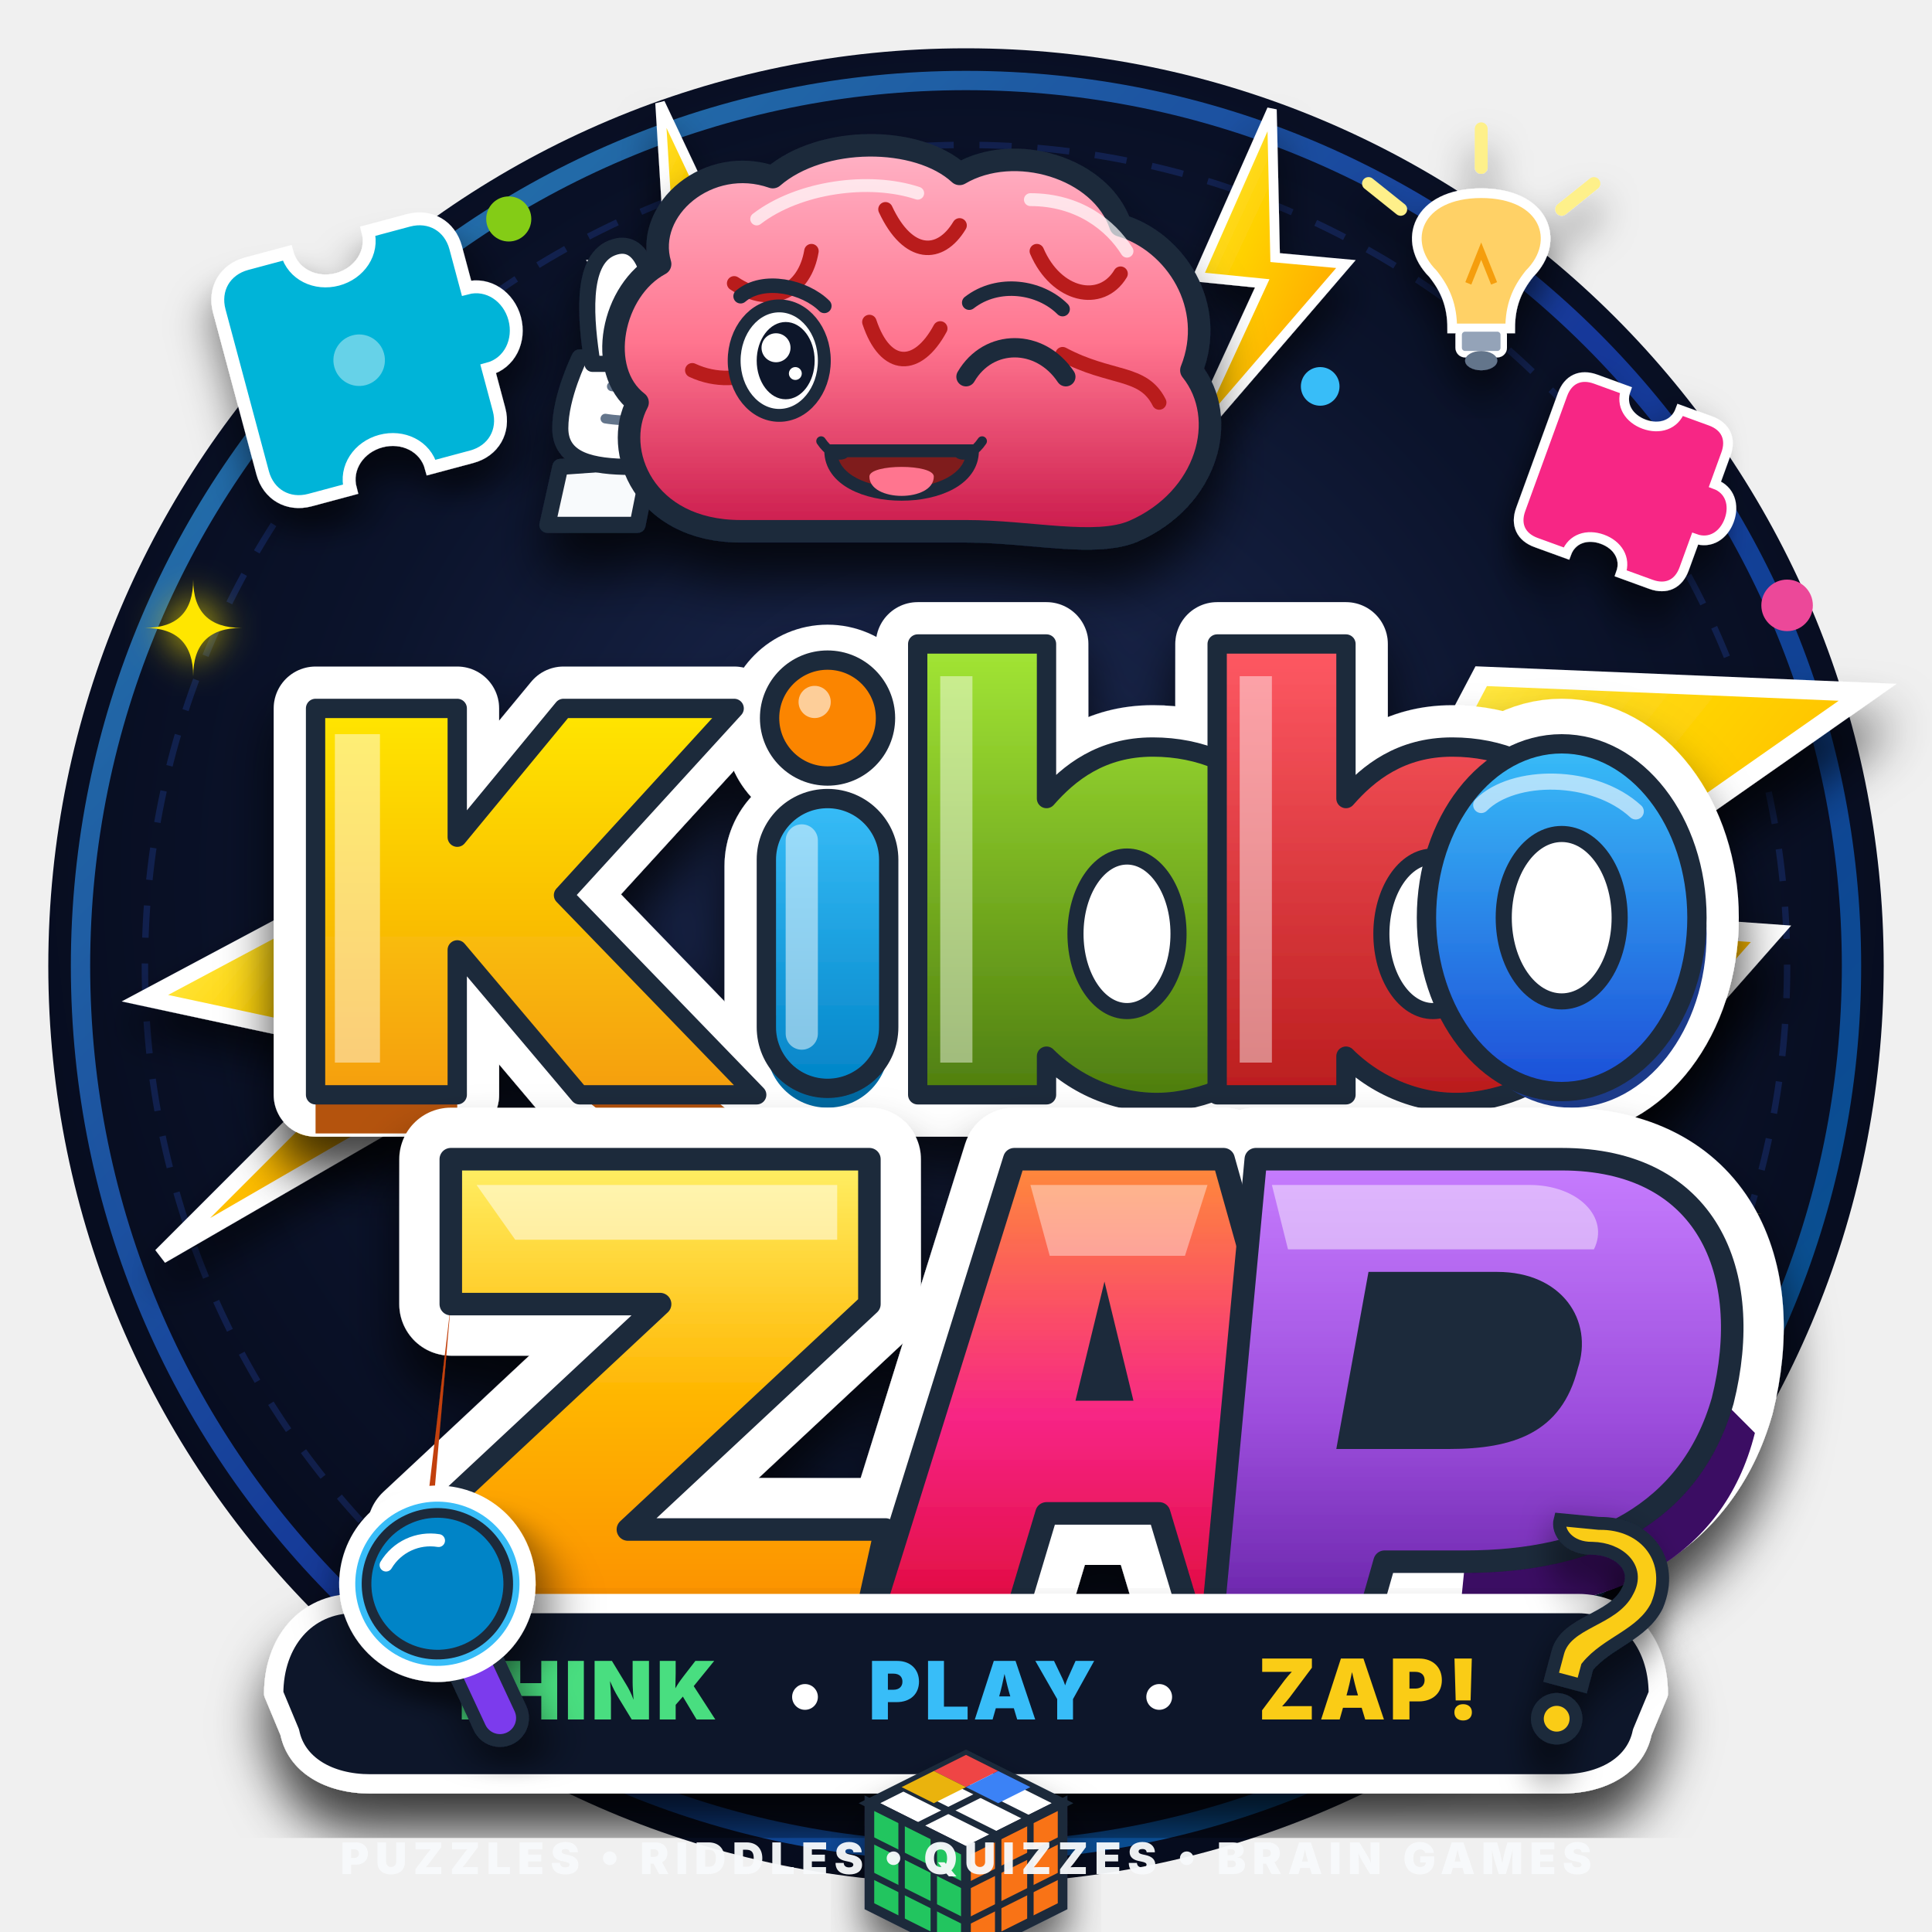
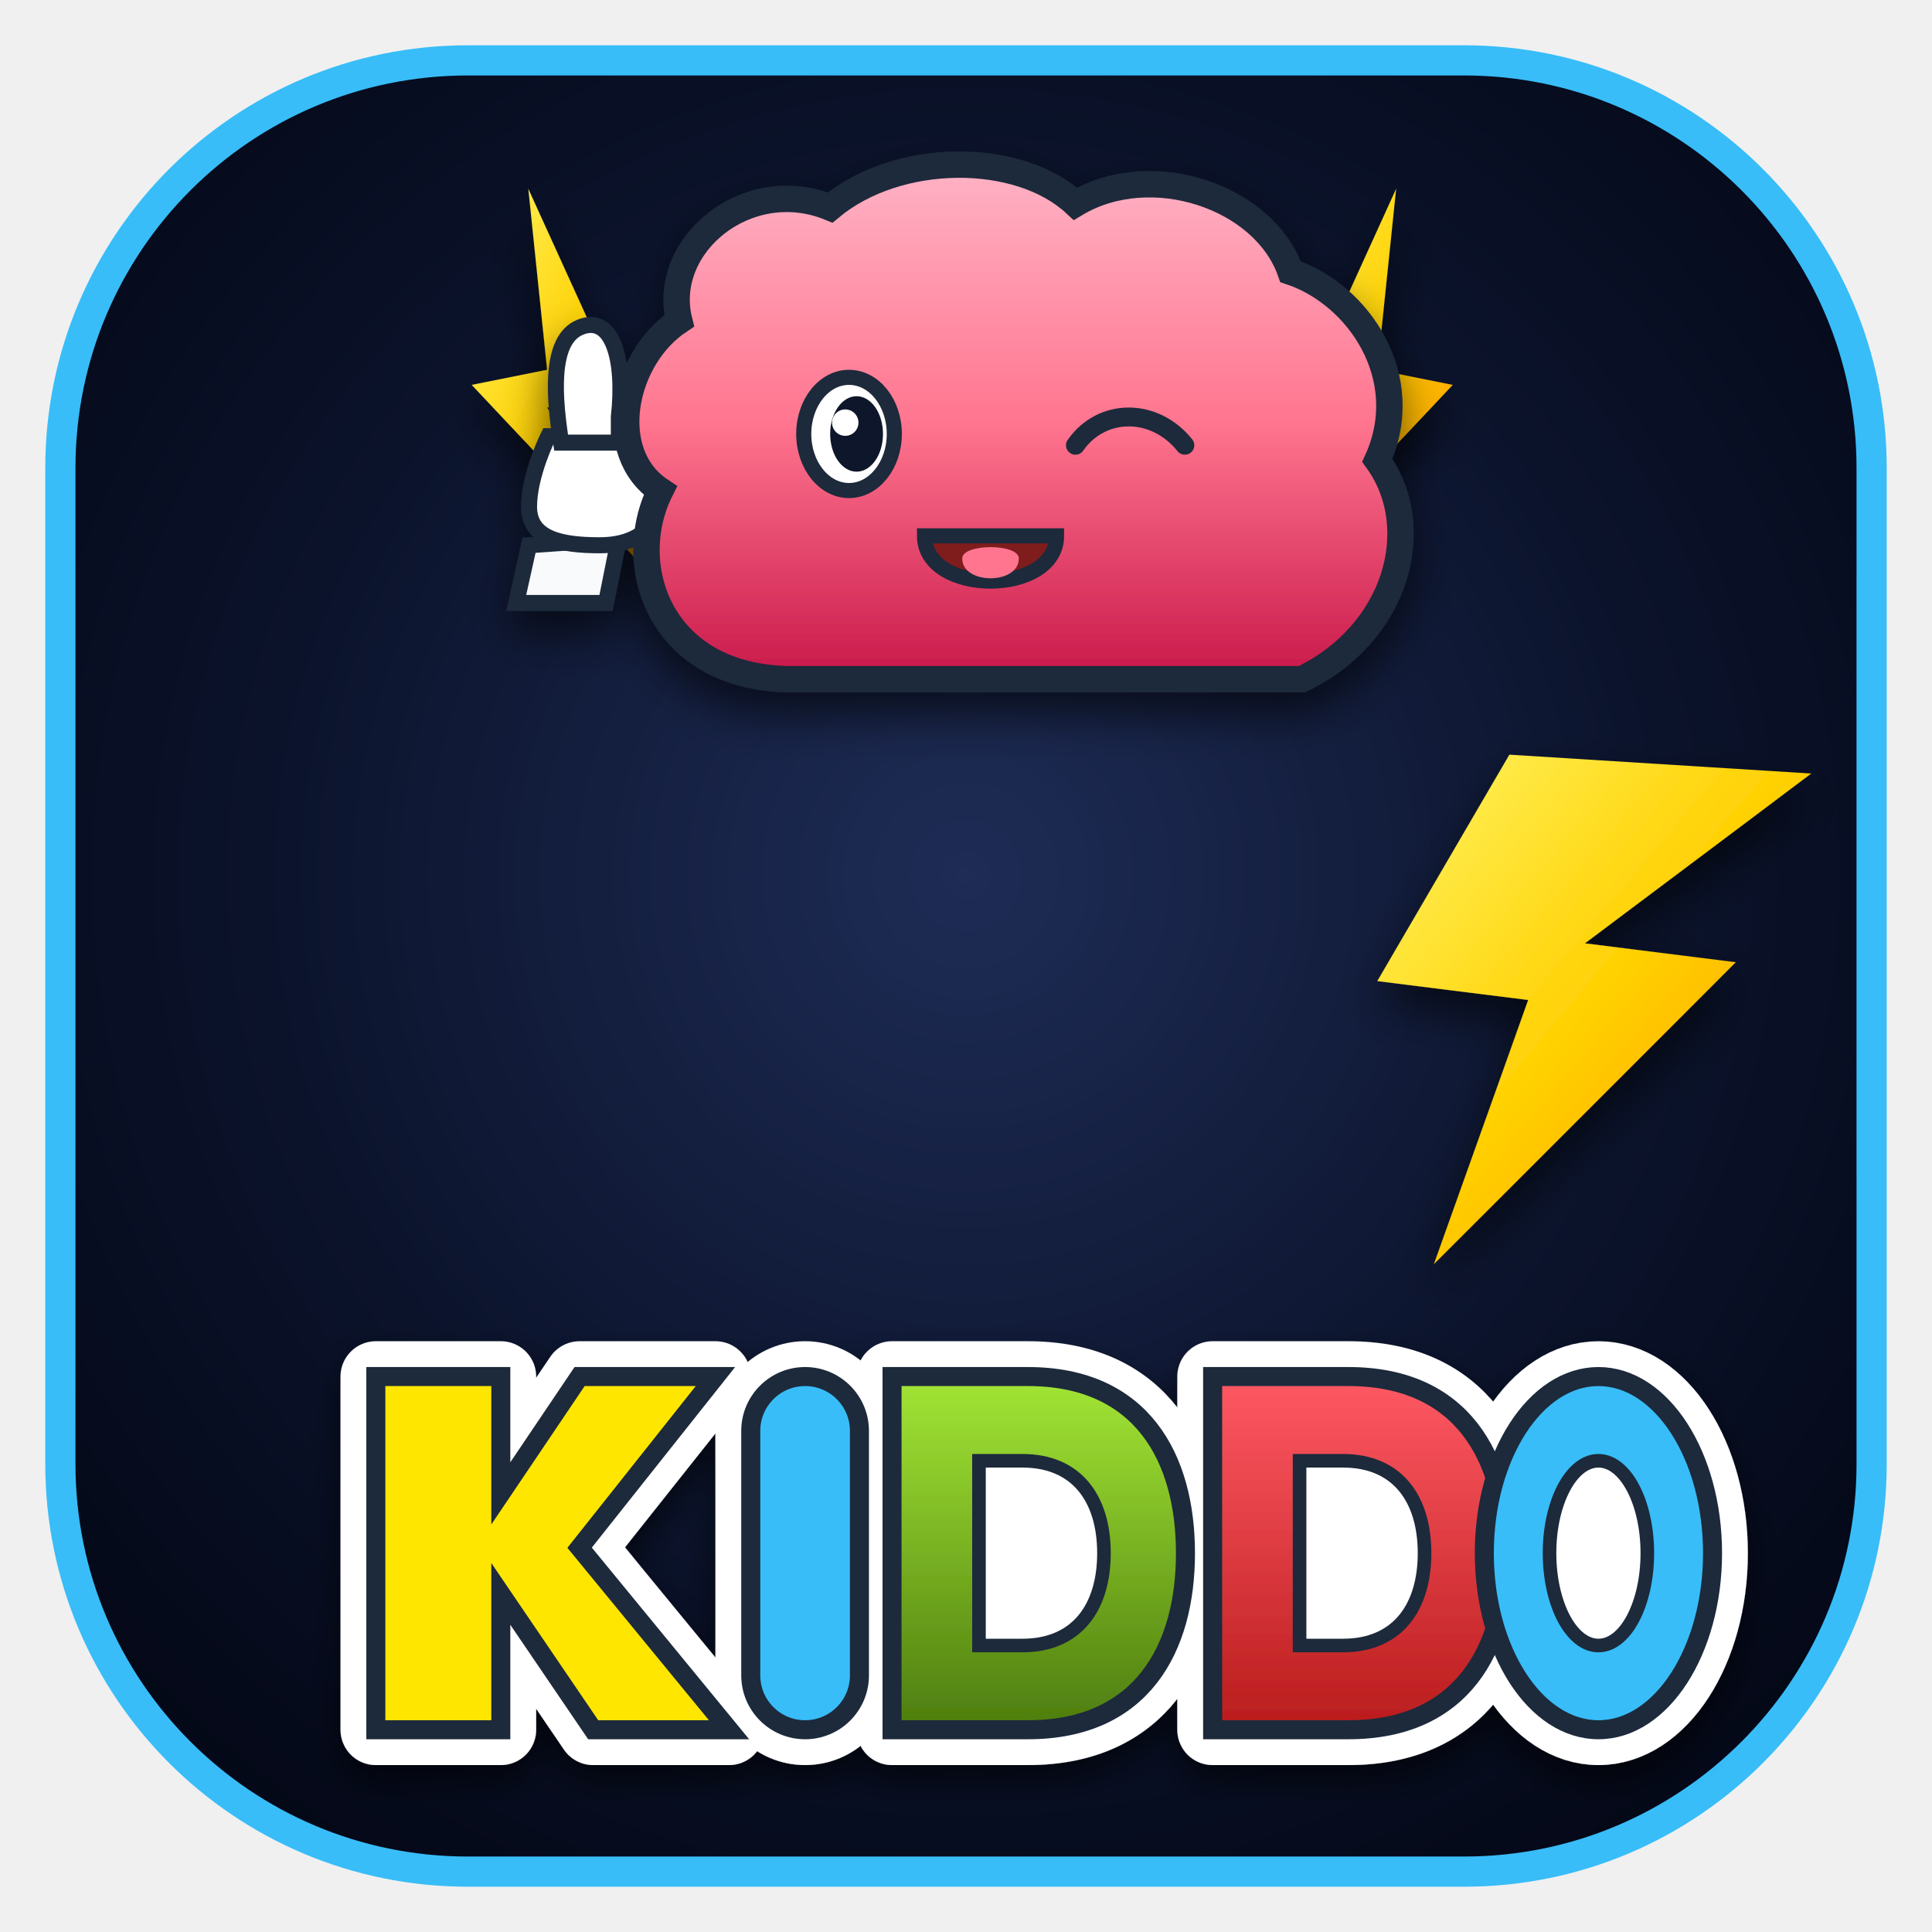
- <svg xmlns="http://www.w3.org/2000/svg" viewBox="0 0 600 600" width="100%" height="100%">
+ <svg xmlns="http://www.w3.org/2000/svg" viewBox="0 0 512 512" width="100%" height="100%">
  <defs>
-     <radialGradient id="bgGrad" cx="50%" cy="45%" r="65%">
+     <radialGradient id="iconBg" cx="50%" cy="45%" r="65%">
      <stop offset="0%" stop-color="#1e2c56" />
-       <stop offset="55%" stop-color="#0b132b" />
+       <stop offset="60%" stop-color="#0b132b" />
      <stop offset="100%" stop-color="#040817" />
    </radialGradient>
-     <linearGradient id="ringGrad" x1="0%" y1="0%" x2="100%" y2="100%">
-       <stop offset="0%" stop-color="#38bdf8" />
-       <stop offset="50%" stop-color="#1d4ed8" />
-       <stop offset="100%" stop-color="#0284c7" />
-     </linearGradient>
-     <linearGradient id="brainGrad" x1="0%" y1="0%" x2="0%" y2="100%">
+     <linearGradient id="brainGradIcon" x1="0%" y1="0%" x2="0%" y2="100%">
      <stop offset="0%" stop-color="#ffb3c6" />
      <stop offset="50%" stop-color="#ff758f" />
      <stop offset="100%" stop-color="#c9184a" />
    </linearGradient>
-     <linearGradient id="lightningGrad" x1="0%" y1="0%" x2="100%" y2="100%">
+     <linearGradient id="boltGradIcon" x1="0%" y1="0%" x2="100%" y2="100%">
      <stop offset="0%" stop-color="#fff566" />
-       <stop offset="40%" stop-color="#ffd000" />
+       <stop offset="50%" stop-color="#ffd000" />
      <stop offset="100%" stop-color="#ff9100" />
    </linearGradient>
-     <linearGradient id="kGrad" x1="0%" y1="0%" x2="0%" y2="100%">
-       <stop offset="0%" stop-color="#ffe600" />
-       <stop offset="100%" stop-color="#f59e0b" />
+     <linearGradient id="zapYellowIcon" x1="0%" y1="0%" x2="0%" y2="100%">
+       <stop offset="0%" stop-color="#fff066" />
+       <stop offset="100%" stop-color="#fb8500" />
    </linearGradient>
-     <linearGradient id="iGrad" x1="0%" y1="0%" x2="0%" y2="100%">
-       <stop offset="0%" stop-color="#38bdf8" />
-       <stop offset="100%" stop-color="#0284c7" />
-     </linearGradient>
-     <linearGradient id="d1Grad" x1="0%" y1="0%" x2="0%" y2="100%">
+     <linearGradient id="d1GradIcon" x1="0%" y1="0%" x2="0%" y2="100%">
      <stop offset="0%" stop-color="#a3e635" />
      <stop offset="100%" stop-color="#4d7c0f" />
    </linearGradient>
-     <linearGradient id="d2Grad" x1="0%" y1="0%" x2="0%" y2="100%">
+     <linearGradient id="d2GradIcon" x1="0%" y1="0%" x2="0%" y2="100%">
      <stop offset="0%" stop-color="#ff5964" />
      <stop offset="100%" stop-color="#b91c1c" />
    </linearGradient>
-     <linearGradient id="oGrad" x1="0%" y1="0%" x2="0%" y2="100%">
-       <stop offset="0%" stop-color="#38bdf8" />
-       <stop offset="100%" stop-color="#1d4ed8" />
-     </linearGradient>
-     <linearGradient id="zapZ" x1="0%" y1="0%" x2="0%" y2="100%">
-       <stop offset="0%" stop-color="#fff066" />
-       <stop offset="45%" stop-color="#ffb703" />
-       <stop offset="100%" stop-color="#fb8500" />
-     </linearGradient>
-     <linearGradient id="zapA" x1="0%" y1="0%" x2="0%" y2="100%">
-       <stop offset="0%" stop-color="#ff8c38" />
-       <stop offset="50%" stop-color="#f72585" />
-       <stop offset="100%" stop-color="#d90429" />
-     </linearGradient>
-     <linearGradient id="zapP" x1="0%" y1="0%" x2="0%" y2="100%">
-       <stop offset="0%" stop-color="#c77dff" />
-       <stop offset="50%" stop-color="#9d4edd" />
-       <stop offset="100%" stop-color="#5a189a" />
-     </linearGradient>
-     <filter id="glow" x="-20%" y="-20%" width="140%" height="140%">
-       <feGaussianBlur stdDeviation="6" result="blur" />
-       <feComposite in="SourceGraphic" in2="blur" operator="over" />
-     </filter>
-     <filter id="dropShadow" x="-20%" y="-20%" width="140%" height="140%">
-       <feDropShadow dx="0" dy="8" stdDeviation="6" flood-color="#000000" flood-opacity="0.6" />
-     </filter>
-     <filter id="heavyShadow" x="-30%" y="-30%" width="160%" height="160%">
-       <feDropShadow dx="0" dy="12" stdDeviation="8" flood-color="#000000" flood-opacity="0.75" />
+     <filter id="iconShadow" x="-20%" y="-20%" width="140%" height="140%">
+       <feDropShadow dx="0" dy="6" stdDeviation="6" flood-color="#000000" flood-opacity="0.6" />
    </filter>
  </defs>
-   <circle cx="300" cy="300" r="285" fill="url(#bgGrad)" />
-   <circle cx="300" cy="300" r="275" fill="none" stroke="url(#ringGrad)" stroke-width="6" opacity="0.65" />
-   <circle cx="300" cy="300" r="255" fill="none" stroke="#1e3a8a" stroke-width="2" stroke-dasharray="10 8" opacity="0.4" />
-   <g filter="url(#dropShadow)">
-     <polygon points="205,32 230,85 210,88 235,140 185,82 208,80" fill="url(#lightningGrad)" stroke="#ffffff" stroke-width="3" />
+   <rect x="16" y="16" width="480" height="480" rx="108" fill="url(#iconBg)" stroke="#38bdf8" stroke-width="8" />
+   <polygon points="140,50 165,105 145,108 175,155 125,102 145,98" fill="url(#boltGradIcon)" filter="url(#iconShadow)" />
+   <polygon points="370,50 345,105 365,108 335,155 385,102 365,98" fill="url(#boltGradIcon)" filter="url(#iconShadow)" />
+   <polygon points="400,200 480,205 420,250 460,255 380,335 405,265 365,260" fill="url(#boltGradIcon)" filter="url(#iconShadow)" />
+   <g id="icon-brain" filter="url(#iconShadow)">
+     <g transform="translate(130, 85) scale(0.85)">
+       <path d="M 12,70 L 40,68 L 36,88 L 8,88 Z" fill="#f8fafc" stroke="#1e293b" stroke-width="5" />
+       <path d="M 18,36 C 18,36 12,48 12,58 C 12,68 22,70 34,70 C 46,70 54,64 54,50 C 54,42 48,36 40,36 Z" fill="#ffffff" stroke="#1e293b" stroke-width="5" />
+       <path d="M 22,38 C 20,25 18,6 28,2 C 38,-2 42,12 40,30 L 40,38 Z" fill="#ffffff" stroke="#1e293b" stroke-width="5" />
+     </g>
+     <path d="M 210,180               C 175,180 165,150 175,130               C 160,120 165,95 180,85               C 175,65 198,46 220,55               C 238,40 270,40 285,54               C 305,42 335,52 342,72               C 360,78 375,100 365,122               C 378,140 370,168 345,180               Z" fill="url(#brainGradIcon)" stroke="#1e293b" stroke-width="7" />
+     <g transform="translate(225, 115)">
+       <ellipse cx="0" cy="0" rx="12" ry="15" fill="#ffffff" stroke="#1e293b" stroke-width="4" />
+       <ellipse cx="2" cy="0" rx="7" ry="10" fill="#0f172a" />
+       <circle cx="-1" cy="-3" r="3.5" fill="#ffffff" />
+     </g>
+     <path d="M 285,118 C 292,108 306,108 314,118" fill="none" stroke="#1e293b" stroke-width="5" stroke-linecap="round" />
+     <path d="M 245,142 C 245,158 280,158 280,142 Z" fill="#7f1d1d" stroke="#1e293b" stroke-width="4" />
+     <path d="M 255,148 C 255,144 270,144 270,148 C 270,155 255,155 255,148 Z" fill="#ff758f" />
  </g>
-   <g filter="url(#dropShadow)">
-     <polygon points="395,34 372,86 392,88 368,140 418,82 396,80" fill="url(#lightningGrad)" stroke="#ffffff" stroke-width="3" />
+   <g transform="translate(42, 210) scale(0.72)" filter="url(#iconShadow)">
+     <g stroke="#ffffff" stroke-width="26" stroke-linejoin="round" fill="#ffffff">
+       <path d="M 80,215 L 80,345 L 126,345 L 126,295 L 160,345 L 210,345 L 155,278 L 205,215 L 155,215 L 126,258 L 126,215 Z" />
+       <rect x="218" y="215" width="40" height="130" rx="20" />
+       <path d="M 270,215 L 320,215 C 362,215 378,245 378,280 C 378,315 362,345 320,345 L 270,345 Z" />
+       <path d="M 388,215 L 438,215 C 480,215 496,245 496,280 C 496,315 480,345 438,345 L 388,345 Z" />
+       <ellipse cx="530" cy="280" rx="42" ry="65" />
+     </g>
+     <path d="M 80,215 L 80,345 L 126,345 L 126,295 L 160,345 L 210,345 L 155,278 L 205,215 L 155,215 L 126,258 L 126,215 Z" fill="#ffe600" stroke="#1e293b" stroke-width="7" />
+     <rect x="218" y="215" width="40" height="130" rx="20" fill="#38bdf8" stroke="#1e293b" stroke-width="7" />
+     <path d="M 270,215 L 320,215 C 362,215 378,245 378,280 C 378,315 362,345 320,345 L 270,345 Z" fill="url(#d1GradIcon)" stroke="#1e293b" stroke-width="7" />
+     <path d="M 302,246 L 318,246 C 338,246 348,260 348,280 C 348,300 338,314 318,314 L 302,314 Z" fill="#ffffff" stroke="#1e293b" stroke-width="5" />
+     <path d="M 388,215 L 438,215 C 480,215 496,245 496,280 C 496,315 480,345 438,345 L 388,345 Z" fill="url(#d2GradIcon)" stroke="#1e293b" stroke-width="7" />
+     <path d="M 420,246 L 436,246 C 456,246 466,260 466,280 C 466,300 456,314 436,314 L 420,314 Z" fill="#ffffff" stroke="#1e293b" stroke-width="5" />
+     <ellipse cx="530" cy="280" rx="42" ry="65" fill="#38bdf8" stroke="#1e293b" stroke-width="7" />
+     <ellipse cx="530" cy="280" rx="18" ry="34" fill="#ffffff" stroke="#1e293b" stroke-width="5" />
  </g>
-   <g filter="url(#heavyShadow)">
-     <polygon points="460,210 580,215 480,285 550,290 435,420 470,310 410,305" fill="url(#lightningGrad)" stroke="#ffffff" stroke-width="6" />
-   </g>
-   <g filter="url(#dropShadow)">
-     <polygon points="120,270 45,310 115,325 50,390 145,335 90,320" fill="url(#lightningGrad)" stroke="#ffffff" stroke-width="5" />
-   </g>
-   <g transform="translate(65, 85) rotate(-15)" filter="url(#dropShadow)">
-     <path d="M 0,12 C 0,5 5,0 12,0 L 25,0 C 25,7 31,12 38,12 C 45,12 51,7 51,0 L 64,0 C 71,0 76,5 76,12 L 76,25 C 83,25 88,31 88,38 C 88,45 83,51 76,51 L 76,64 C 76,71 71,76 64,76 L 51,76 C 51,69 45,64 38,64 C 31,64 25,69 25,76 L 12,76 C 5,76 0,71 0,64 Z" fill="#00b4d8" stroke="#ffffff" stroke-width="4" />
-     <circle cx="38" cy="38" r="8" fill="#ffffff" opacity="0.4" />
-   </g>
-   <g transform="translate(435, 60)" filter="url(#dropShadow)">
-     <line x1="25" y1="-8" x2="25" y2="-20" stroke="#fef08a" stroke-width="4" stroke-linecap="round" />
-     <line x1="50" y1="5" x2="60" y2="-3" stroke="#fef08a" stroke-width="4" stroke-linecap="round" />
-     <line x1="0" y1="5" x2="-10" y2="-3" stroke="#fef08a" stroke-width="4" stroke-linecap="round" />
-     <path d="M 10,25 C 0,15 5,0 25,0 C 45,0 50,15 40,25 C 36,30 34,35 34,42 L 16,42 C 16,35 14,30 10,25 Z" fill="#ffd166" stroke="#ffffff" stroke-width="3" />
-     <rect x="18" y="42" width="14" height="8" rx="2" fill="#94a3b8" stroke="#ffffff" stroke-width="2" />
-     <ellipse cx="25" cy="52" rx="5" ry="3" fill="#64748b" />
-     <path d="M 21,28 L 25,18 L 29,28" fill="none" stroke="#f59e0b" stroke-width="2" />
-   </g>
-   <g transform="translate(488, 115) rotate(20)" filter="url(#dropShadow)">
-     <path d="M 0,8 C 0,3 3,0 8,0 L 18,0 C 18,5 22,8 27,8 C 32,8 36,5 36,0 L 46,0 C 51,0 54,3 54,8 L 54,18 C 59,18 62,22 62,27 C 62,32 59,36 54,36 L 54,46 C 54,51 51,54 46,54 L 36,54 C 36,49 32,46 27,46 C 22,46 18,49 18,54 L 8,54 C 3,54 0,51 0,46 Z" fill="#f72585" stroke="#ffffff" stroke-width="3" />
-   </g>
-   <g fill="#ffe600">
-     <path d="M 60,180 Q 60,195 45,195 Q 60,195 60,210 Q 60,195 75,195 Q 60,195 60,180" filter="url(#glow)" />
-     <path d="M 535,365 Q 535,377 523,377 Q 535,377 535,389 Q 535,377 547,377 Q 535,377 535,365" />
-     <circle cx="158" cy="68" r="7" fill="#84cc16" />
-     <circle cx="410" cy="120" r="6" fill="#38bdf8" />
-     <circle cx="555" cy="188" r="8" fill="#ec4899" />
-     <circle cx="415" cy="495" r="7" fill="#a855f7" />
-   </g>
-   <g id="brain-character" filter="url(#heavyShadow)">
-     <g transform="translate(162, 75)">
-       <path d="M 12,70 L 40,68 L 36,88 L 8,88 Z" fill="#f8fafc" stroke="#1e293b" stroke-width="5" stroke-linejoin="round" />
-       <path d="M 18,36 C 18,36 12,48 12,58 C 12,68 22,70 34,70 C 46,70 54,64 54,50 C 54,42 48,36 40,36 Z" fill="#ffffff" stroke="#1e293b" stroke-width="5" stroke-linejoin="round" />
-       <path d="M 22,38 C 20,25 18,6 28,2 C 38,-2 42,12 40,30 L 40,38 Z" fill="#ffffff" stroke="#1e293b" stroke-width="5" stroke-linejoin="round" />
-       <path d="M 28,45 C 34,46 44,45 48,42" fill="none" stroke="#64748b" stroke-width="3" stroke-linecap="round" />
-       <path d="M 26,55 C 32,56 42,56 46,52" fill="none" stroke="#64748b" stroke-width="3" stroke-linecap="round" />
-     </g>
-     <path d="M 230,165               C 200,165 190,140 198,125               C 185,115 190,90 205,82               C 200,65 220,48 240,55               C 255,42 285,42 298,54               C 315,44 342,52 348,70               C 365,75 378,95 370,115               C 382,130 375,155 352,165               C 340,170 320,165 300,165              Z" fill="url(#brainGrad)" stroke="#1e293b" stroke-width="7" stroke-linejoin="round" />
-     <g fill="none" stroke="#b91c1c" stroke-width="4.5" stroke-linecap="round">
-       <path d="M 228,88 C 240,96 250,90 252,78" />
-       <path d="M 275,65 C 282,80 292,80 298,70" />
-       <path d="M 322,78 C 328,92 342,95 348,85" />
-       <path d="M 215,115 C 230,122 245,112 248,105" />
-       <path d="M 330,110 C 345,118 355,115 360,125" />
-       <path d="M 270,100 C 275,115 285,115 292,102" />
-     </g>
-     <path d="M 235,68 C 248,58 270,55 285,60" fill="none" stroke="#ffffff" stroke-width="4" stroke-linecap="round" opacity="0.7" />
-     <path d="M 320,62 C 335,62 345,70 350,78" fill="none" stroke="#ffffff" stroke-width="4" stroke-linecap="round" opacity="0.7" />
-     <g transform="translate(242, 112)">
-       <ellipse cx="0" cy="0" rx="14" ry="17" fill="#ffffff" stroke="#1e293b" stroke-width="4" />
-       <ellipse cx="2" cy="0" rx="9" ry="12" fill="#0f172a" />
-       <circle cx="-1" cy="-4" r="4.5" fill="#ffffff" />
-       <circle cx="5" cy="4" r="2" fill="#ffffff" />
-       <path d="M -12,-20 C -5,-26 8,-23 14,-17" fill="none" stroke="#1e293b" stroke-width="4.5" stroke-linecap="round" />
-     </g>
-     <g transform="translate(315, 112)">
-       <path d="M -15,5 C -8,-7 8,-7 16,5" fill="none" stroke="#1e293b" stroke-width="6" stroke-linecap="round" />
-       <path d="M -14,-18 C -5,-25 8,-23 15,-16" fill="none" stroke="#1e293b" stroke-width="4.5" stroke-linecap="round" />
-     </g>
-     <g transform="translate(280, 140)">
-       <path d="M -22,0 C -22,18 22,18 22,0 Z" fill="#7f1d1d" stroke="#1e293b" stroke-width="4" stroke-linejoin="round" />
-       <path d="M -10,8 C -10,4 10,4 10,8 C 10,16 -10,16 -10,8 Z" fill="#ff758f" />
-       <path d="M -25,-3 C -23,0 -20,2 -18,1" fill="none" stroke="#1e293b" stroke-width="3" stroke-linecap="round" />
-       <path d="M 25,-3 C 23,0 20,2 18,1" fill="none" stroke="#1e293b" stroke-width="3" stroke-linecap="round" />
-     </g>
-   </g>
-   <g id="kiddo-title" filter="url(#heavyShadow)">
-     <path d="M 98,220 L 98,340 L 142,340 L 142,295 L 180,340 L 235,340 L 175,278 L 228,220 L 175,220 L 142,260 L 142,220 Z" stroke="#ffffff" stroke-width="26" stroke-linejoin="round" stroke-linecap="round" fill="#ffffff" />
-     <rect x="238" y="250" width="38" height="90" rx="19" stroke="#ffffff" stroke-width="26" stroke-linejoin="round" fill="#ffffff" />
-     <circle cx="257" cy="226" r="19" stroke="#ffffff" stroke-width="26" fill="#ffffff" />
-     <path d="M 285,255 L 285,340 L 325,340 L 325,328 C 335,338 350,344 365,342 C 395,338 412,312 410,285 C 408,255 388,232 358,232 C 342,232 332,240 325,248 L 325,200 L 285,200 Z" stroke="#ffffff" stroke-width="26" stroke-linejoin="round" fill="#ffffff" />
-     <path d="M 378,255 L 378,340 L 418,340 L 418,328 C 428,338 443,344 458,342 C 488,338 505,312 503,285 C 501,255 481,232 451,232 C 435,232 425,240 418,248 L 418,200 L 378,200 Z" stroke="#ffffff" stroke-width="26" stroke-linejoin="round" fill="#ffffff" />
-     <ellipse cx="485" cy="285" rx="42" ry="55" stroke="#ffffff" stroke-width="26" fill="#ffffff" />
-     <g>
-       <path d="M 98,340 L 98,352 L 142,352 L 142,340 Z" fill="#b45309" />
-       <path d="M 180,340 L 195,352 L 235,352 L 220,340 Z" fill="#b45309" />
-       <path d="M 98,220 L 98,340 L 142,340 L 142,295 L 180,340 L 235,340 L 175,278 L 228,220 L 175,220 L 142,260 L 142,220 Z" fill="url(#kGrad)" stroke="#1e293b" stroke-width="6" stroke-linejoin="round" />
-       <path d="M 104,228 L 104,330 L 118,330 L 118,228 Z" fill="#ffffff" opacity="0.45" />
-     </g>
-     <g>
-       <rect x="238" y="254" width="38" height="90" rx="19" fill="#0369a1" />
-       <rect x="238" y="248" width="38" height="90" rx="19" fill="url(#iGrad)" stroke="#1e293b" stroke-width="6" />
-       <circle cx="257" cy="223" r="18" fill="#fb8500" stroke="#1e293b" stroke-width="6" />
-       <rect x="244" y="256" width="10" height="70" rx="5" fill="#ffffff" opacity="0.5" />
-       <circle cx="253" cy="218" r="5" fill="#ffffff" opacity="0.6" />
-     </g>
-     <g>
-       <path d="M 285,255 L 285,340 L 325,340 L 325,328 C 335,338 350,344 365,342 C 395,338 412,312 410,285 C 408,255 388,232 358,232 C 342,232 332,240 325,248 L 325,200 L 285,200 Z" fill="url(#d1Grad)" stroke="#1e293b" stroke-width="6" stroke-linejoin="round" />
-       <ellipse cx="350" cy="290" rx="16" ry="24" fill="#ffffff" stroke="#1e293b" stroke-width="5" />
-       <path d="M 292,210 L 292,330 L 302,330 L 302,210 Z" fill="#ffffff" opacity="0.45" />
-     </g>
-     <g>
-       <path d="M 378,255 L 378,340 L 418,340 L 418,328 C 428,338 443,344 458,342 C 488,338 505,312 503,285 C 501,255 481,232 451,232 C 435,232 425,240 418,248 L 418,200 L 378,200 Z" fill="url(#d2Grad)" stroke="#1e293b" stroke-width="6" stroke-linejoin="round" />
-       <ellipse cx="445" cy="290" rx="16" ry="24" fill="#ffffff" stroke="#1e293b" stroke-width="5" />
-       <path d="M 385,210 L 385,330 L 395,330 L 395,210 Z" fill="#ffffff" opacity="0.45" />
-     </g>
-     <g>
-       <ellipse cx="488" cy="290" rx="42" ry="54" fill="#1e3a8a" />
-       <ellipse cx="485" cy="285" rx="42" ry="54" fill="url(#oGrad)" stroke="#1e293b" stroke-width="6" />
-       <ellipse cx="485" cy="285" rx="18" ry="26" fill="#ffffff" stroke="#1e293b" stroke-width="5" />
-       <path d="M 460,250 C 470,240 495,240 508,252" fill="none" stroke="#ffffff" stroke-width="5" stroke-linecap="round" opacity="0.6" />
-     </g>
-   </g>
-   <g id="zap-title" filter="url(#heavyShadow)">
-     <g stroke="#ffffff" stroke-width="32" stroke-linejoin="round" stroke-linecap="round" fill="#ffffff">
+   <g transform="translate(68, 350) scale(0.72)" filter="url(#iconShadow)">
+     <g stroke="#ffffff" stroke-width="26" stroke-linejoin="round" fill="#ffffff">
      <polygon points="140,360 270,360 270,405 195,475 275,475 265,520 130,520 130,475 205,405 140,405" />
      <polygon points="265,520 315,360 380,360 425,520 375,520 360,470 325,470 310,520" />
      <path d="M 390,360 L 485,360 C 530,360 545,395 535,435 C 525,470 495,485 455,485 L 430,485 L 420,520 L 375,520 Z" />
    </g>
-     <polygon points="140,405 130,520 120,535 255,535 265,520 195,475 185,490 130,490" fill="#c2410c" />
-     <polygon points="310,520 298,535 365,535 375,520" fill="#991b1b" />
-     <path d="M 420,520 L 410,535 L 450,535 L 455,485 C 495,485 525,470 535,435 L 545,445 C 535,485 500,500 460,500 L 435,500 Z" fill="#3b0764" />
-     <polygon points="140,360 270,360 270,405 195,475 275,475 265,520 130,520 130,475 205,405 140,405" fill="url(#zapZ)" stroke="#1e293b" stroke-width="7" stroke-linejoin="round" />
-     <polygon points="148,368 260,368 260,385 160,385" fill="#ffffff" opacity="0.5" />
-     <polygon points="265,520 315,360 380,360 425,520 375,520 360,470 325,470 310,520" fill="url(#zapA)" stroke="#1e293b" stroke-width="7" stroke-linejoin="round" />
+     <polygon points="140,360 270,360 270,405 195,475 275,475 265,520 130,520 130,475 205,405 140,405" fill="url(#zapYellowIcon)" stroke="#1e293b" stroke-width="8" />
+     <polygon points="265,520 315,360 380,360 425,520 375,520 360,470 325,470 310,520" fill="#f72585" stroke="#1e293b" stroke-width="8" />
    <polygon points="334,435 352,435 343,398" fill="#1e293b" />
-     <path d="M 320,368 L 375,368 L 368,390 L 326,390 Z" fill="#ffffff" opacity="0.4" />
-     <path d="M 390,360 L 485,360 C 530,360 545,395 535,435 C 525,470 495,485 455,485 L 430,485 L 420,520 L 375,520 Z" fill="url(#zapP)" stroke="#1e293b" stroke-width="7" stroke-linejoin="round" />
-     <path d="M 425,395 L 465,395 C 485,395 495,410 490,425 C 485,445 470,450 450,450 L 415,450 Z" fill="#1e293b" />
-     <path d="M 395,368 L 475,368 C 490,368 500,378 495,388 L 400,388 Z" fill="#ffffff" opacity="0.45" />
-   </g>
-   <g transform="translate(300, 520)" filter="url(#heavyShadow)">
-     <path d="M -190,-22 L 190,-22 C 205,-22 215,-10 215,6 L 210,18 C 208,28 198,34 185,34 L -185,34 C -198,34 -208,28 -210,18 L -215,6 C -215,-10 -205,-22 -190,-22 Z" fill="#0f172a" stroke="#ffffff" stroke-width="6" stroke-linejoin="round" />
-     <text x="-120" y="14" font-family="system-ui, -apple-system, sans-serif" font-weight="900" font-size="25" fill="#4ade80" text-anchor="middle" letter-spacing="1">THINK</text>
-     <circle cx="-50" cy="7" r="4" fill="#ffffff" />
-     <text x="5" y="14" font-family="system-ui, -apple-system, sans-serif" font-weight="900" font-size="25" fill="#38bdf8" text-anchor="middle" letter-spacing="1">PLAY</text>
-     <circle cx="60" cy="7" r="4" fill="#ffffff" />
-     <text x="125" y="14" font-family="system-ui, -apple-system, sans-serif" font-weight="900" font-size="26" fill="#facc15" text-anchor="middle" letter-spacing="1">ZAP!</text>
-   </g>
-   <g transform="translate(95, 480) rotate(-25)" filter="url(#dropShadow)">
-     <rect x="25" y="45" width="14" height="36" rx="7" fill="#7c3aed" stroke="#1e293b" stroke-width="4" />
-     <circle cx="32" cy="28" r="28" fill="#38bdf8" stroke="#ffffff" stroke-width="5" />
-     <circle cx="32" cy="28" r="22" fill="#0284c7" stroke="#1e293b" stroke-width="3" />
-     <path d="M 20,16 A 16 16 0 0 1 38,16" fill="none" stroke="#ffffff" stroke-width="4" stroke-linecap="round" />
-   </g>
-   <g transform="translate(270, 545)" filter="url(#dropShadow)">
-     <polygon points="30,0 60,15 30,30 0,15" fill="#ffffff" stroke="#1e293b" stroke-width="3" />
-     <line x1="10" y1="10" x2="40" y2="25" stroke="#1e293b" stroke-width="2" />
-     <line x1="20" y1="5" x2="50" y2="20" stroke="#1e293b" stroke-width="2" />
-     <line x1="15" y1="22" x2="45" y2="7" stroke="#1e293b" stroke-width="2" />
-     <polygon points="20,5 30,0 40,5 30,10" fill="#ef4444" />
-     <polygon points="30,10 40,5 50,10 40,15" fill="#3b82f6" />
-     <polygon points="10,10 20,5 30,10 20,15" fill="#eab308" />
-     <polygon points="0,15 30,30 30,62 0,47" fill="#22c55e" stroke="#1e293b" stroke-width="3" />
-     <line x1="10" y1="20" x2="10" y2="52" stroke="#1e293b" stroke-width="2" />
-     <line x1="20" y1="25" x2="20" y2="57" stroke="#1e293b" stroke-width="2" />
-     <line x1="0" y1="26" x2="30" y2="41" stroke="#1e293b" stroke-width="2" />
-     <line x1="0" y1="37" x2="30" y2="52" stroke="#1e293b" stroke-width="2" />
-     <polygon points="30,30 60,15 60,47 30,62" fill="#f97316" stroke="#1e293b" stroke-width="3" />
-     <line x1="40" y1="25" x2="40" y2="57" stroke="#1e293b" stroke-width="2" />
-     <line x1="50" y1="20" x2="50" y2="52" stroke="#1e293b" stroke-width="2" />
-     <line x1="30" y1="41" x2="60" y2="26" stroke="#1e293b" stroke-width="2" />
-     <line x1="30" y1="52" x2="60" y2="37" stroke="#1e293b" stroke-width="2" />
-   </g>
-   <g transform="translate(485, 470) rotate(15)" filter="url(#dropShadow)">
-     <path d="M 12,0 C 26,-4 38,5 36,20 C 34,30 24,35 20,44 L 20,50 L 10,50 L 10,42 C 10,32 24,28 26,18 C 28,10 20,6 12,8 C 5,10 0,6 0,2 Z" fill="#facc15" stroke="#1e293b" stroke-width="4" />
-     <circle cx="15" cy="62" r="6" fill="#facc15" stroke="#1e293b" stroke-width="4" />
-   </g>
-   <g transform="translate(300, 582)">
-     <text x="0" y="0" font-family="system-ui, -apple-system, sans-serif" font-weight="900" font-size="13.5" fill="#f8fafc" text-anchor="middle" letter-spacing="2" opacity="0.95">
-       PUZZLES  •  RIDDLES  •  QUIZZES  •  BRAIN GAMES
-     </text>
+     <path d="M 390,360 L 485,360 C 530,360 545,395 535,435 C 525,470 495,485 455,485 L 430,485 L 420,520 L 375,520 Z" fill="#9d4edd" stroke="#1e293b" stroke-width="8" />
  </g>
</svg>
